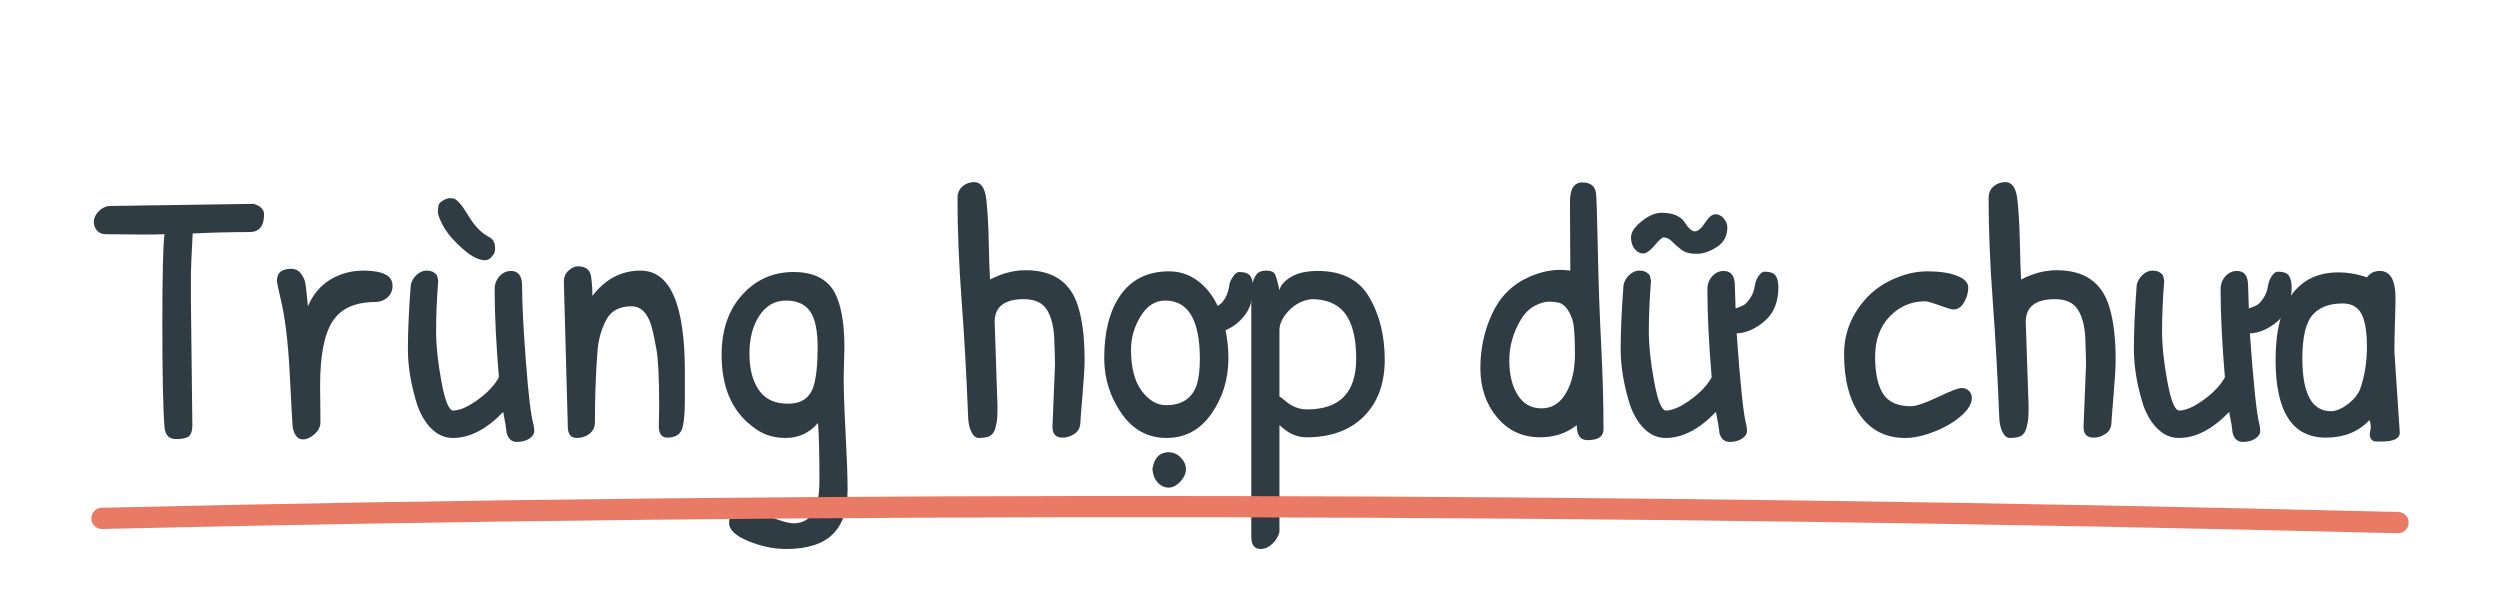
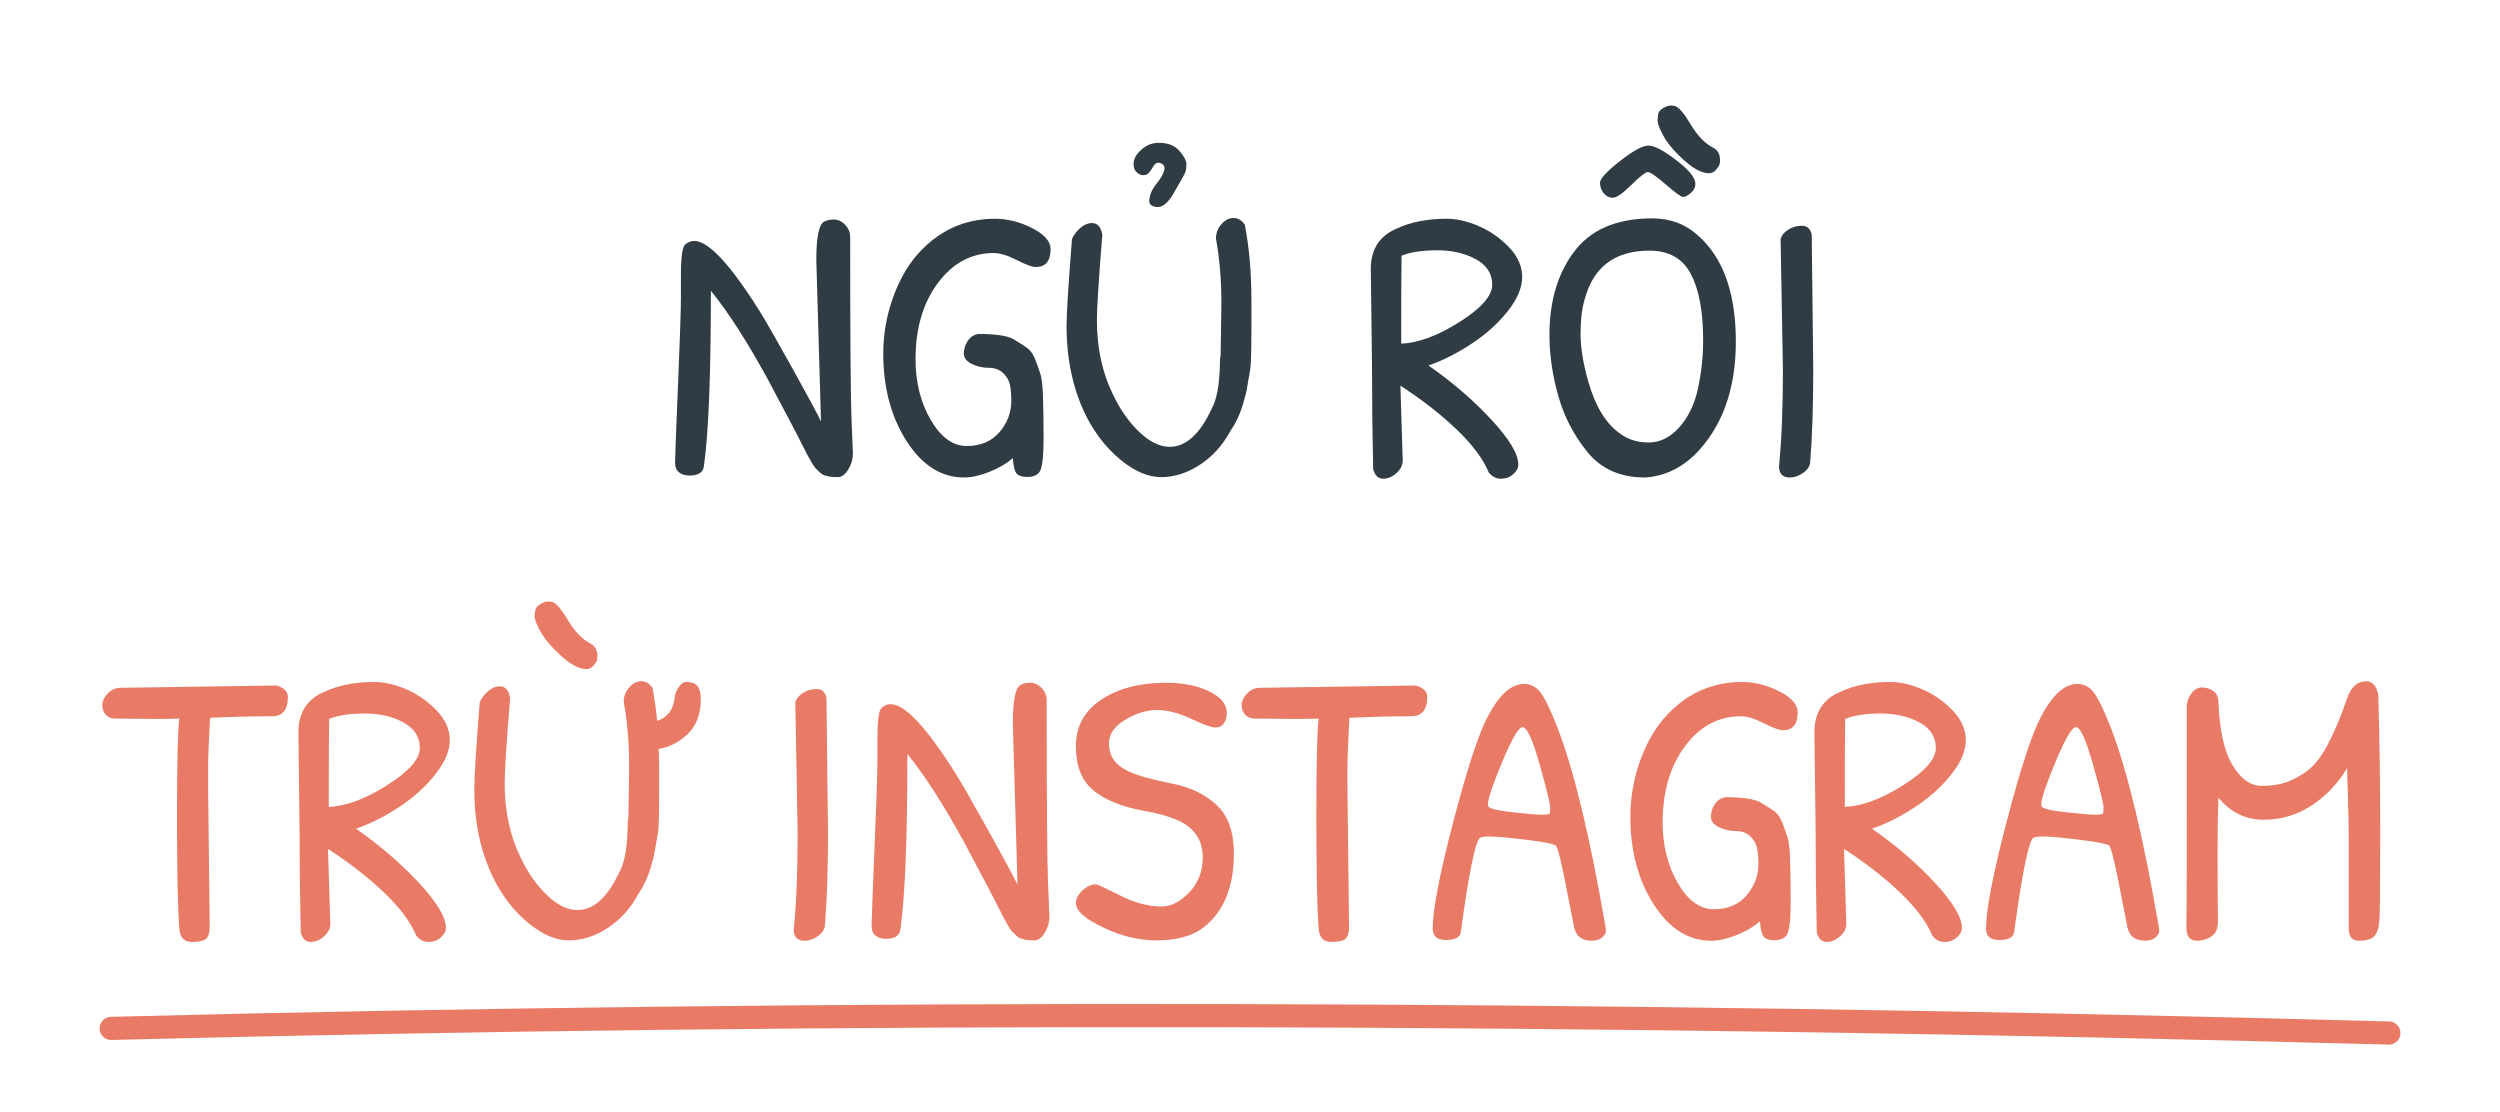
- <svg xmlns="http://www.w3.org/2000/svg" viewBox="0 0 588.4 140" role="img" aria-label="Trùng hợp dữ chưa">
-   <path d="M25.7 48.48 59.72 47.98Q62.15 48.74 62.15 50.42Q62.15 54.62 58.71 54.62Q52.41 54.62 45.35 54.95Q44.93 62.18 44.93 65.83Q44.93 69.48 44.93 70.49L45.27 99.98Q45.27 102.58 43.92 103.0Q42.92 103.34 41.4 103.34Q38.97 103.34 38.72 100.56Q38.21 94.1 38.21 76.41Q38.21 58.73 38.72 55.12Q36.95 55.2 33.51 55.2Q30.06 55.2 24.94 55.12Q23.6 55.12 22.84 54.28Q22.08 53.44 22.08 52.22Q22.08 51.0 23.13 49.83Q24.18 48.65 25.7 48.48Z" fill="#2F3C44" />
-   <path d="M75.34 90.74 75.42 99.39Q75.42 100.9 74.04 102.16Q72.65 103.42 71.31 103.42Q69.38 103.42 68.87 100.4Q68.79 99.72 68.2 88.09Q67.61 76.46 65.93 69.82Q65.18 66.63 65.18 66.04Q65.18 63.27 68.54 63.27Q69.96 63.27 70.8 64.36Q71.64 65.45 71.85 66.59Q72.06 67.72 72.23 69.65Q72.4 71.58 72.48 72.09Q74.25 67.89 77.78 65.79Q81.3 63.69 85.5 63.69Q92.39 63.69 92.39 67.22Q92.39 68.98 91.17 70.03Q89.96 71.08 88.36 71.08Q81.22 71.08 78.28 75.62Q75.34 80.15 75.34 90.74Z" fill="#2F3C44" />
-   <path d="M116.0 60.08Q115.24 61.25 114.11 61.25Q112.97 61.25 111.42 60.41Q109.86 59.57 107.55 57.3Q105.24 55.04 104.15 52.89Q103.06 50.75 103.06 49.95Q103.06 49.16 103.19 48.44Q103.31 47.73 104.28 47.18Q105.24 46.64 105.83 46.64Q106.42 46.64 106.76 46.72Q108.02 47.06 110.2 50.71Q112.38 54.36 114.99 55.71Q116.33 56.38 116.5 57.89Q116.67 59.4 116.0 60.08ZM103.14 66.04Q102.64 72.59 102.64 77.84Q102.64 83.09 103.9 89.85Q105.16 96.62 106.67 96.62Q108.94 96.62 112.43 94.1Q115.91 91.58 117.42 88.8Q116.42 76.71 116.42 68.06Q116.42 66.29 117.55 65.03Q118.68 63.77 120.28 63.77Q122.88 63.77 122.88 67.3Q122.88 73.26 123.77 85.02Q124.65 96.78 125.57 99.98Q125.74 100.65 125.74 101.53Q125.74 102.41 124.61 103.21Q123.47 104.01 121.67 104.01Q119.86 104.01 119.27 101.99Q119.1 100.31 118.43 96.95Q112.55 103.08 106.59 103.08Q103.82 103.08 101.63 100.98Q99.45 98.88 98.19 95.27Q96.0 88.3 96.0 82.17Q96.0 76.04 96.68 67.05Q97.01 65.62 98.1 64.65Q99.2 63.69 100.33 63.69Q101.46 63.69 102.09 64.11Q102.72 64.53 102.85 64.86Q102.98 65.2 103.14 66.04Z" fill="#2F3C44" />
-   <path d="M133.64 100.4 132.71 66.29Q132.71 64.7 133.8 63.69Q134.9 62.68 135.99 62.68Q138.68 62.68 139.1 64.95Q139.43 67.22 139.43 69.65Q143.97 63.69 150.77 63.69Q161.19 63.69 161.19 87.46Q161.19 89.64 161.19 94.05Q161.19 98.46 160.68 100.48Q160.1 103.0 157.07 103.0Q155.06 103.0 155.06 100.31L155.14 95.61Q155.14 85.86 154.51 82.29Q153.88 78.72 153.29 76.62Q151.86 72.09 148.67 72.09Q144.47 72.09 142.79 75.11Q140.94 78.39 140.61 82.84Q140.02 90.65 140.02 99.39Q140.02 101.07 138.76 102.08Q137.5 103.08 135.74 103.08Q133.64 103.08 133.64 100.4Z" fill="#2F3C44" />
-   <path d="M192.52 99.56Q189.5 103.08 184.88 103.08Q180.26 103.08 176.9 100.23Q169.84 94.77 169.84 83.51Q169.84 74.69 174.71 69.36Q179.58 64.02 186.72 64.02Q193.86 64.02 196.47 68.9Q198.74 73.18 198.74 81.83L198.57 88.72Q198.57 93.59 199.03 102.2Q199.49 110.81 199.49 115.18Q199.49 122.4 195.92 125.81Q192.35 129.21 185.04 129.21Q180.68 129.21 176.14 127.36Q171.6 125.51 171.6 123.08Q171.6 121.31 172.57 120.39Q173.54 119.46 174.8 119.46Q176.06 119.46 180.47 121.31Q184.88 123.16 186.81 123.16Q192.86 123.16 192.86 113.25Q192.86 103.34 192.52 99.56ZM191.43 91.07Q192.44 87.88 192.44 81.79Q192.44 75.7 190.63 73.22Q188.82 70.74 184.96 70.74Q181.1 70.74 178.74 74.27Q176.39 77.8 176.39 83.22Q176.39 88.64 178.62 91.83Q180.84 95.02 185.46 95.02Q190.08 95.02 191.43 91.07Z" fill="#2F3C44" />
-   <path d="M234.1 75.78 234.77 95.61Q234.77 99.3 234.44 99.89Q234.27 101.4 233.47 102.24Q232.67 103.08 230.4 103.08Q229.31 103.08 228.64 101.7Q227.97 100.31 227.88 98.55Q227.3 83.76 226.33 70.79Q225.36 57.81 225.36 46.64Q225.36 44.87 226.54 43.86Q227.72 42.86 229.31 42.86Q231.66 42.86 232.13 46.89Q232.59 50.92 232.71 56.97Q232.84 63.02 233.01 65.79Q237.21 63.6 241.41 63.6Q251.15 63.6 253.76 72.17Q255.27 77.04 255.27 84.69Q255.27 87.21 254.81 92.63Q254.34 98.04 254.26 99.64Q254.18 101.24 252.87 102.12Q251.57 103.0 250.06 103.0Q247.71 103.0 247.71 100.48L248.3 85.86Q248.3 84.02 248.13 79.73Q247.96 75.45 246.41 72.93Q244.85 70.41 240.99 70.41Q234.1 70.41 234.1 75.78Z" fill="#2F3C44" />
-   <path d="M294.92 67.72Q294.92 71.58 293.07 74.06Q291.22 76.54 288.45 77.72Q289.12 81.08 289.12 84.27Q289.12 91.66 285.13 97.37Q281.14 103.08 274.55 103.08Q267.95 103.08 263.92 97.25Q259.89 91.41 259.89 84.27Q259.89 75.11 263.58 69.65Q267.53 63.86 275.18 63.86Q278.79 63.86 281.77 66.0Q284.75 68.14 286.6 72.0Q288.87 70.66 289.37 66.88Q289.54 66.04 290.25 65.03Q290.97 64.02 291.64 64.02Q293.66 64.02 294.29 64.99Q294.92 65.96 294.92 67.72ZM274.42 95.36Q280.13 95.36 281.73 90.4Q282.4 88.05 282.4 84.52Q282.4 70.74 274.25 70.74Q270.72 70.74 268.46 74.44Q266.19 78.14 266.19 82.25Q266.19 88.64 268.71 92.0Q271.23 95.36 274.42 95.36ZM271.23 110.39Q271.56 108.46 272.4 107.54Q273.41 106.44 275.05 106.44Q276.69 106.44 277.91 107.7Q279.12 108.96 279.12 110.43Q279.12 111.9 277.82 113.33Q276.52 114.76 275.05 114.76Q273.58 114.76 272.49 113.58Q271.4 112.41 271.23 110.39Z" fill="#2F3C44" />
-   <path d="M307.52 102.92Q304.66 102.92 302.22 100.98Q302.22 100.98 301.13 100.06V125.26Q300.63 126.94 299.37 128.07Q298.11 129.21 296.68 129.21Q294.5 129.21 294.5 126.27V67.72Q295.0 65.54 295.71 64.61Q296.43 63.69 297.98 63.69Q299.54 63.69 300.0 64.4Q300.46 65.12 301.13 68.31Q301.47 66.63 303.82 65.2Q306.17 63.77 310.12 63.77Q318.69 63.77 322.3 69.99Q325.91 76.2 325.91 84.65Q325.91 93.09 321.0 98.0Q316.08 102.92 307.52 102.92ZM301.13 77.72V93.34Q301.64 93.59 302.31 94.18Q304.74 96.36 307.6 96.36Q319.19 96.36 319.19 84.44Q319.19 74.27 313.98 71.58Q311.8 70.41 308.61 70.41Q305.5 70.83 303.32 73.14Q301.13 75.45 301.13 77.72Z" fill="#2F3C44" />
-   <path d="M369.59 63.69 369.51 47.48Q369.51 42.94 372.41 42.94Q375.3 42.94 375.64 45.46Q375.81 46.55 376.06 58.65Q376.31 70.74 376.86 81.33Q377.4 91.91 377.4 101.07Q377.4 103.59 373.62 103.59Q371.1 103.59 371.1 100.06Q367.49 102.92 362.54 102.92Q356.24 102.92 352.33 98.21Q348.42 93.51 348.42 86.62Q348.42 79.73 351.24 73.73Q354.05 67.72 360.02 65.12Q363.71 63.52 367.16 63.52Q368.42 63.52 369.59 63.69ZM357.92 75.28Q355.23 79.82 355.23 84.81Q355.23 89.81 357.2 92.96Q359.18 96.11 362.83 96.11Q366.48 96.11 368.58 92.5Q370.68 88.89 370.68 83.26Q370.68 76.96 370.05 75.15Q369.42 73.35 368.58 72.38Q367.74 71.42 366.78 71.21Q365.81 71.0 364.47 71.0Q363.12 71.0 361.19 72.0Q359.26 73.01 357.92 75.28Z" fill="#2F3C44" />
-   <path d="M396.47 52.26Q397.82 54.45 398.91 54.45Q400.0 54.45 401.3 52.43Q402.6 50.42 403.74 50.42Q404.87 50.42 405.71 51.42Q406.55 52.43 406.55 53.52Q406.55 56.55 404.07 58.14Q401.6 59.74 399.29 59.74Q396.98 59.74 395.72 58.77Q394.46 57.81 393.53 56.84Q392.61 55.88 391.52 55.88Q391.01 55.88 389.42 57.77Q387.82 59.66 386.73 59.66Q385.64 59.66 384.75 58.61Q383.87 57.56 383.87 55.83Q383.87 54.11 386.35 52.1Q388.83 50.08 391.05 50.08Q393.28 50.08 394.62 50.75Q395.97 51.42 396.47 52.26ZM418.56 67.64Q418.56 72.76 415.37 75.53Q412.18 78.3 408.74 78.47Q410.0 96.36 411.0 99.98Q411.17 100.65 411.17 101.53Q411.17 102.41 410.04 103.21Q408.9 104.01 407.1 104.01Q405.29 104.01 404.7 101.99Q404.54 100.31 403.86 96.95Q397.98 103.08 392.02 103.08Q389.25 103.08 387.06 100.98Q384.88 98.88 383.62 95.27Q381.44 88.3 381.44 82.17Q381.44 76.04 382.11 67.05Q382.44 65.62 383.54 64.65Q384.63 63.69 385.76 63.69Q386.9 63.69 387.53 64.11Q388.16 64.53 388.28 64.86Q388.41 65.2 388.58 66.04Q388.07 72.59 388.07 77.84Q388.07 83.09 389.33 89.85Q390.59 96.62 392.1 96.62Q394.37 96.62 397.86 94.1Q401.34 91.58 402.86 88.8Q401.85 76.71 401.85 68.06Q401.85 66.29 402.98 65.03Q404.12 63.77 405.71 63.77Q408.32 63.77 408.32 67.3Q408.32 68.39 408.48 72.59Q409.74 72.17 410.42 71.79Q411.09 71.42 411.93 70.16Q412.77 68.9 412.98 67.43Q413.19 65.96 413.9 64.95Q414.62 63.94 415.29 63.94Q417.3 63.94 417.93 64.91Q418.56 65.87 418.56 67.64Z" fill="#2F3C44" />
-   <path d="M459.72 72.84Q459.14 72.84 456.49 71.88Q453.84 70.91 453.09 70.91Q448.22 70.91 444.77 74.48Q441.33 78.05 441.33 83.93Q441.33 89.81 443.22 92.71Q445.11 95.61 449.73 95.61Q451.58 95.61 456.07 93.47Q460.56 91.32 461.66 91.32Q462.75 91.32 463.42 92.0Q464.09 92.67 464.09 93.68Q464.09 95.69 461.53 97.92Q458.97 100.14 455.19 101.61Q451.41 103.08 448.38 103.08Q441.66 103.08 437.84 97.79Q434.02 92.5 434.02 83.34Q434.02 77.72 437.0 73.1Q439.98 68.48 444.6 66.17Q449.22 63.86 453.59 63.86Q457.96 63.86 460.61 64.91Q463.25 65.96 463.25 67.68Q463.25 69.4 462.29 71.12Q461.32 72.84 459.72 72.84Z" fill="#2F3C44" />
-   <path d="M476.78 75.78 477.45 95.61Q477.45 99.3 477.11 99.89Q476.94 101.4 476.15 102.24Q475.35 103.08 473.08 103.08Q471.99 103.08 471.32 101.7Q470.64 100.31 470.56 98.55Q469.97 83.76 469.01 70.79Q468.04 57.81 468.04 46.64Q468.04 44.87 469.22 43.86Q470.39 42.86 471.99 42.86Q474.34 42.86 474.8 46.89Q475.26 50.92 475.39 56.97Q475.52 63.02 475.68 65.79Q479.88 63.6 484.08 63.6Q493.83 63.6 496.43 72.17Q497.94 77.04 497.94 84.69Q497.94 87.21 497.48 92.63Q497.02 98.04 496.94 99.64Q496.85 101.24 495.55 102.12Q494.25 103.0 492.74 103.0Q490.38 103.0 490.38 100.48L490.97 85.86Q490.97 84.02 490.8 79.73Q490.64 75.45 489.08 72.93Q487.53 70.41 483.66 70.41Q476.78 70.41 476.78 75.78Z" fill="#2F3C44" />
-   <path d="M539.36 67.64Q539.36 72.76 536.16 75.53Q532.97 78.3 529.53 78.47Q530.79 96.36 531.8 99.98Q531.96 100.65 531.96 101.53Q531.96 102.41 530.83 103.21Q529.7 104.01 527.89 104.01Q526.08 104.01 525.5 101.99Q525.33 100.31 524.66 96.95Q518.78 103.08 512.81 103.08Q510.04 103.08 507.86 100.98Q505.67 98.88 504.41 95.27Q502.23 88.3 502.23 82.17Q502.23 76.04 502.9 67.05Q503.24 65.62 504.33 64.65Q505.42 63.69 506.55 63.69Q507.69 63.69 508.32 64.11Q508.95 64.53 509.07 64.86Q509.2 65.2 509.37 66.04Q508.86 72.59 508.86 77.84Q508.86 83.09 510.12 89.85Q511.38 96.62 512.9 96.62Q515.16 96.62 518.65 94.1Q522.14 91.58 523.65 88.8Q522.64 76.71 522.64 68.06Q522.64 66.29 523.77 65.03Q524.91 63.77 526.5 63.77Q529.11 63.77 529.11 67.3Q529.11 68.39 529.28 72.59Q530.54 72.17 531.21 71.79Q531.88 71.42 532.72 70.16Q533.56 68.9 533.77 67.43Q533.98 65.96 534.69 64.95Q535.41 63.94 536.08 63.94Q538.1 63.94 538.73 64.91Q539.36 65.87 539.36 67.64Z" fill="#2F3C44" />
-   <path d="M560.1 63.77Q563.8 63.77 563.8 70.07Q563.8 70.74 563.8 71.5L563.63 77.38Q563.55 80.15 563.55 82.84L564.81 101.82Q564.81 103.92 560.52 103.92Q560.27 103.92 559.31 103.92Q558.34 103.92 557.96 103.17Q557.58 102.41 557.88 101.32Q558.17 100.23 557.67 98.88Q553.8 103.0 547.42 103.0Q535.58 103.0 535.58 84.69Q535.58 74.52 539.4 69.32Q543.22 64.11 550.36 64.11Q553.72 64.11 557.08 65.28Q558.17 63.77 560.1 63.77ZM551.37 71.42Q546.58 71.42 544.23 74.19Q541.88 76.96 541.88 84.35Q541.88 96.78 548.6 96.78Q550.36 96.78 552.5 95.19Q554.64 93.59 555.48 91.58Q557.08 87.04 557.08 81.66Q557.08 76.29 555.78 73.85Q554.48 71.42 551.37 71.42Z" fill="#2F3C44" />
-   <path d="M24 122 Q282.43 116 564.4 123" fill="none" stroke="#E97A66" stroke-width="5" stroke-linecap="round" />
+ <svg xmlns="http://www.w3.org/2000/svg" viewBox="0 0 539.68 240" role="img" aria-label="NGỦ RỒI TRỪ INSTAGRAM">
+   <path d="M183.53 51.17Q183.53 84.02 183.83 90.86Q184.12 97.71 184.12 97.88Q184.12 99.72 183.11 101.36Q182.1 103.0 180.89 103.0Q179.67 103.0 179.04 102.87Q178.41 102.75 177.9 102.58Q177.4 102.41 176.9 101.91L176.06 101.07Q175.72 100.73 175.17 99.77Q174.63 98.8 174.29 98.21Q173.96 97.62 173.24 96.15Q172.53 94.68 170.13 90.15Q167.74 85.61 165.81 82.0Q159.17 69.82 153.46 62.76Q153.46 90.06 151.95 100.65Q151.7 102.66 148.84 102.66Q147.5 102.66 146.61 101.99Q145.73 101.32 145.73 99.81Q145.73 98.3 146.36 83.18Q146.99 68.06 146.99 64.32Q146.99 60.58 146.99 59.57Q146.99 53.52 147.92 52.77Q148.84 52.01 149.85 52.01Q154.47 52.01 163.96 67.13Q165.81 70.07 171.02 79.44Q176.22 88.8 177.23 90.99L176.22 56.13Q176.22 48.9 177.82 47.9Q178.66 47.39 180.0 47.39Q181.35 47.39 182.44 48.53Q183.53 49.66 183.53 51.17Z" fill="#2F3C44" />
+   <path d="M214.78 47.22Q218.81 47.22 222.8 49.24Q226.79 51.26 226.79 53.78Q226.79 57.64 223.6 57.64Q222.42 57.64 219.48 56.13Q216.54 54.62 214.53 54.62Q207.3 54.62 202.47 61.08Q197.64 67.55 197.64 77.55Q197.64 85.02 200.92 90.65Q204.2 96.28 208.69 96.28Q213.18 96.28 215.75 93.3Q218.31 90.32 218.31 86.54Q218.31 84.44 218.01 83.05Q217.72 81.66 216.54 80.53Q215.37 79.4 213.44 79.4Q211.5 79.4 209.78 78.56Q208.06 77.72 208.06 76.29Q208.06 74.86 208.9 73.6Q209.74 72.34 211.17 72.09Q216.88 72.09 218.85 73.26Q220.83 74.44 221.84 75.2Q222.84 75.95 223.52 77.72Q224.19 79.48 224.57 80.66Q224.94 81.83 225.11 84.44Q225.28 88.8 225.28 94.64Q225.28 100.48 224.44 101.82Q223.68 102.92 221.92 102.96Q220.16 103.0 219.48 102.24Q218.81 101.49 218.64 98.88Q216.63 100.65 213.56 101.87Q210.5 103.08 208.14 103.08Q200.75 103.08 195.71 95.23Q190.67 87.38 190.67 76.29Q190.67 70.41 192.6 64.74Q194.54 59.07 197.81 55.2Q204.7 47.22 214.78 47.22Z" fill="#2F3C44" />
+   <path d="M250.31 30.84Q253.08 30.84 254.6 32.57Q256.11 34.29 256.11 35.42Q256.11 36.56 255.86 37.23Q255.6 37.9 253.08 42.18Q251.49 44.7 249.89 44.7Q249.47 44.7 248.97 44.54Q247.88 44.12 248.13 42.94Q248.38 41.18 249.68 39.62Q250.98 38.07 251.32 36.77Q251.66 35.46 250.23 35.13Q249.56 35.13 249.26 35.51Q248.97 35.88 248.67 36.39Q248.38 36.89 247.96 37.35Q247.54 37.82 246.74 37.82Q245.94 37.82 245.19 36.98Q244.52 36.14 244.77 34.79Q245.02 33.45 246.57 32.15Q248.13 30.84 250.06 30.84Q250.14 30.84 250.31 30.84ZM268.71 48.48Q270.14 55.79 270.14 64.86V71.25Q270.14 78.47 269.88 79.77Q269.63 81.08 269.38 82.67Q269.13 84.27 268.92 85.11Q268.71 85.95 268.29 87.38Q267.36 90.48 265.68 92.92Q263.16 97.62 259.05 100.31Q254.93 103.0 250.69 103.0Q246.45 103.0 241.95 99.3Q237.46 95.61 234.6 90.06Q230.24 81.5 230.24 70.32Q230.24 66.38 231.41 51.59Q232.0 50.25 233.22 49.2Q234.44 48.15 235.7 48.15Q237.54 48.15 237.96 50.67Q236.79 65.2 236.79 69.06Q236.79 78.3 240.4 85.44Q242.67 90.15 245.99 93.3Q249.3 96.45 252.5 96.45Q257.79 96.45 261.57 88.22Q263.16 85.36 263.33 79.06Q263.33 77.38 263.5 76.71L263.67 65.62Q263.67 57.89 262.49 51.51Q262.49 49.74 263.67 48.4Q264.84 47.06 266.27 47.06Q267.7 47.06 268.71 48.48Z" fill="#2F3C44" />
+   <path d="M296.43 101.32Q296.18 90.23 296.18 79.23L295.92 58.06Q295.92 51.68 301.55 49.32Q306.09 47.22 312.3 47.22Q315.5 47.22 319.15 48.78Q322.8 50.33 325.7 53.31Q328.6 56.3 328.6 59.78Q328.6 63.27 325.41 67.26Q322.22 71.25 317.51 74.31Q312.81 77.38 308.36 78.89Q316.17 84.35 321.96 90.61Q327.76 96.87 327.76 100.31Q327.76 101.4 326.67 102.37Q325.58 103.34 324.02 103.34Q322.47 103.34 321.38 101.99Q319.53 97.54 314.36 92.63Q309.2 87.71 302.31 83.26L302.81 99.39Q302.81 100.9 301.47 102.12Q300.12 103.34 298.57 103.34Q297.02 103.34 296.43 101.32ZM302.56 55.2Q302.48 59.49 302.48 74.19Q308.1 73.94 315.12 69.48Q322.13 65.03 322.13 61.46Q322.13 57.89 318.6 55.96Q315.08 54.03 310.25 54.03Q305.42 54.03 302.56 55.2Z" fill="#2F3C44" />
+   <path d="M370.77 36.22Q370.01 37.4 368.88 37.4Q367.74 37.4 366.19 36.56Q364.64 35.72 362.33 33.45Q360.02 31.18 358.92 29.04Q357.83 26.9 357.83 26.1Q357.83 25.3 357.96 24.59Q358.08 23.87 359.05 23.33Q360.02 22.78 360.6 22.78Q361.19 22.78 361.53 22.86Q362.79 23.2 364.97 26.85Q367.16 30.51 369.76 31.85Q371.1 32.52 371.27 34.04Q371.44 35.55 370.77 36.22ZM365.98 39.66Q365.98 40.84 364.97 41.68Q363.96 42.52 363.33 42.52Q362.7 42.52 359.6 39.83Q356.49 37.14 355.73 37.14Q354.98 37.14 352.16 39.92Q349.35 42.69 348.17 42.69Q347.0 42.69 346.2 41.72Q345.4 40.76 345.4 39.45Q345.4 38.15 349.68 34.79Q353.97 31.43 355.86 31.43Q357.75 31.43 361.86 34.58Q365.98 37.73 365.98 39.66ZM356.66 47.14Q362.54 47.14 366.65 50.92Q374.72 58.14 374.72 73.73Q374.72 89.31 365.81 98.21Q361.19 102.66 355.14 103.08Q347.16 103.08 342.71 97.62Q338.26 92.16 336.37 85.4Q334.48 78.64 334.48 72.34Q334.48 61.59 339.6 54.62Q344.98 47.14 356.66 47.14ZM356.07 54.11Q344.81 54.11 342.04 64.78Q341.2 67.64 341.2 72.09Q341.2 76.54 342.88 82.42Q345.15 90.32 349.6 93.51Q352.2 95.52 355.9 95.52Q359.6 95.52 362.54 92.21Q365.48 88.89 366.57 83.76Q367.66 78.64 367.66 73.43Q367.66 64.19 365.01 59.15Q362.37 54.11 356.07 54.11Z" fill="#2F3C44" />
+   <path d="M391.1 50.67Q391.18 60.41 391.43 79.82Q391.43 91.66 390.76 99.89Q390.59 101.15 389.21 102.12Q387.82 103.08 386.39 103.08Q384.04 103.08 384.04 100.65Q384.88 92.25 384.88 79.82L384.38 51.59Q384.71 50.42 386.01 49.58Q387.32 48.74 389.0 48.74Q390.68 48.74 391.1 50.67Z" fill="#2F3C44" />
+   <path d="M25.7 148.48 59.72 147.98Q62.15 148.74 62.15 150.42Q62.15 154.62 58.71 154.62Q52.41 154.62 45.35 154.95Q44.93 162.18 44.93 165.83Q44.93 169.48 44.93 170.49L45.27 199.98Q45.27 202.58 43.92 203.0Q42.92 203.34 41.4 203.34Q38.97 203.34 38.72 200.56Q38.21 194.1 38.21 176.41Q38.21 158.73 38.72 155.12Q36.95 155.2 33.51 155.2Q30.06 155.2 24.94 155.12Q23.6 155.12 22.84 154.28Q22.08 153.44 22.08 152.22Q22.08 151.0 23.13 149.83Q24.18 148.65 25.7 148.48Z" fill="#E97A66" />
+   <path d="M64.92 201.32Q64.67 190.23 64.67 179.23L64.42 158.06Q64.42 151.68 70.05 149.32Q74.58 147.22 80.8 147.22Q83.99 147.22 87.65 148.78Q91.3 150.33 94.2 153.31Q97.1 156.3 97.1 159.78Q97.1 163.27 93.9 167.26Q90.71 171.25 86.01 174.31Q81.3 177.38 76.85 178.89Q84.66 184.35 90.46 190.61Q96.26 196.87 96.26 200.31Q96.26 201.4 95.16 202.37Q94.07 203.34 92.52 203.34Q90.96 203.34 89.87 201.99Q88.02 197.54 82.86 192.63Q77.69 187.71 70.8 183.26L71.31 199.39Q71.31 200.9 69.96 202.12Q68.62 203.34 67.07 203.34Q65.51 203.34 64.92 201.32ZM71.06 155.2Q70.97 159.49 70.97 174.19Q76.6 173.94 83.61 169.48Q90.63 165.03 90.63 161.46Q90.63 157.89 87.1 155.96Q83.57 154.03 78.74 154.03Q73.91 154.03 71.06 155.2Z" fill="#E97A66" />
+   <path d="M119.19 129.92Q120.45 130.26 122.63 133.91Q124.82 137.56 127.42 138.91Q128.76 139.58 128.93 141.09Q129.1 142.6 128.43 143.28Q127.67 144.45 126.54 144.45Q125.4 144.45 123.85 143.61Q122.3 142.77 119.99 140.5Q117.68 138.24 116.54 136.09Q115.41 133.95 115.41 133.15Q115.41 132.36 115.58 131.64Q115.74 130.93 116.71 130.38Q117.68 129.84 118.26 129.84Q118.85 129.84 119.19 129.92ZM140.86 148.48Q141.45 151.68 141.87 155.62Q143.38 155.12 144.39 153.94Q145.4 152.77 145.73 150.08Q145.9 149.24 146.61 148.23Q147.33 147.22 148.0 147.22Q150.02 147.22 150.65 148.19Q151.28 149.16 151.28 150.92Q151.28 155.79 148.42 158.48Q145.56 161.17 142.2 161.67L142.29 164.86V171.25Q142.29 178.47 142.04 179.77Q141.78 181.08 141.53 182.67Q141.28 184.27 141.07 185.11Q140.86 185.95 140.44 187.38Q139.52 190.48 137.84 192.92Q135.32 197.62 131.2 200.31Q127.08 203.0 122.84 203.0Q118.6 203.0 114.11 199.3Q109.61 195.61 106.76 190.06Q102.39 181.5 102.39 170.32Q102.39 166.38 103.56 151.59Q104.15 150.25 105.37 149.2Q106.59 148.15 107.85 148.15Q109.7 148.15 110.12 150.67Q108.94 165.2 108.94 169.06Q108.94 178.3 112.55 185.44Q114.82 190.15 118.14 193.3Q121.46 196.45 124.65 196.45Q129.94 196.45 133.72 188.22Q135.32 185.36 135.48 179.06Q135.48 177.38 135.65 176.71L135.82 165.62Q135.82 157.89 134.64 151.51Q134.64 149.74 135.82 148.4Q137.0 147.06 138.42 147.06Q139.85 147.06 140.86 148.48Z" fill="#E97A66" />
+   <path d="M178.41 150.67Q178.49 160.41 178.74 179.82Q178.74 191.66 178.07 199.89Q177.9 201.15 176.52 202.12Q175.13 203.08 173.7 203.08Q171.35 203.08 171.35 200.65Q172.19 192.25 172.19 179.82L171.69 151.59Q172.02 150.42 173.33 149.58Q174.63 148.74 176.31 148.74Q177.99 148.74 178.41 150.67Z" fill="#E97A66" />
+   <path d="M225.95 151.17Q225.95 184.02 226.25 190.86Q226.54 197.71 226.54 197.88Q226.54 199.72 225.53 201.36Q224.52 203.0 223.31 203.0Q222.09 203.0 221.46 202.87Q220.83 202.75 220.32 202.58Q219.82 202.41 219.32 201.91L218.48 201.07Q218.14 200.73 217.59 199.77Q217.05 198.8 216.71 198.21Q216.38 197.62 215.66 196.15Q214.95 194.68 212.55 190.15Q210.16 185.61 208.23 182.0Q201.59 169.82 195.88 162.76Q195.88 190.06 194.37 200.65Q194.12 202.66 191.26 202.66Q189.92 202.66 189.03 201.99Q188.15 201.32 188.15 199.81Q188.15 198.3 188.78 183.18Q189.41 168.06 189.41 164.32Q189.41 160.58 189.41 159.57Q189.41 153.52 190.34 152.77Q191.26 152.01 192.27 152.01Q196.89 152.01 206.38 167.13Q208.23 170.07 213.44 179.44Q218.64 188.8 219.65 190.99L218.64 156.13Q218.64 148.9 220.24 147.9Q221.08 147.39 222.42 147.39Q223.77 147.39 224.86 148.53Q225.95 149.66 225.95 151.17Z" fill="#E97A66" />
+   <path d="M251.74 147.39Q257.2 147.39 261.02 149.24Q264.84 151.09 264.84 153.94Q264.84 155.2 264.21 156.13Q263.58 157.05 262.37 157.05Q261.15 157.05 257.12 155.16Q253.08 153.27 249.77 153.27Q246.45 153.27 242.92 155.37Q239.39 157.47 239.39 160.5Q239.39 164.61 243.68 166.54Q246.87 167.97 252.83 169.11Q258.8 170.24 262.58 173.73Q266.36 177.21 266.36 184.27Q266.36 195.02 259.89 200.14Q256.28 203.0 249.68 203.0Q243.09 203.0 236.54 199.39Q232.25 197.12 232.25 194.85Q232.25 194.01 232.97 193.0Q233.68 192.0 234.94 191.32Q236.2 190.65 237.25 191.11Q238.3 191.58 240.65 192.75Q243.0 193.93 244.1 194.35Q247.62 195.69 250.73 195.69Q253.84 195.69 256.74 192.63Q259.64 189.56 259.64 185.11Q259.64 179.23 253.76 176.88Q250.9 175.7 247.29 175.11Q239.81 173.77 236.03 170.62Q232.25 167.47 232.25 161.08Q232.25 154.7 237.71 151.05Q243.17 147.39 251.74 147.39Z" fill="#E97A66" />
+   <path d="M271.65 148.48 305.67 147.98Q308.1 148.74 308.1 150.42Q308.1 154.62 304.66 154.62Q298.36 154.62 291.3 154.95Q290.88 162.18 290.88 165.83Q290.88 169.48 290.88 170.49L291.22 199.98Q291.22 202.58 289.88 203.0Q288.87 203.34 287.36 203.34Q284.92 203.34 284.67 200.56Q284.16 194.1 284.16 176.41Q284.16 158.73 284.67 155.12Q282.9 155.2 279.46 155.2Q276.02 155.2 270.89 155.12Q269.55 155.12 268.79 154.28Q268.04 153.44 268.04 152.22Q268.04 151.0 269.09 149.83Q270.14 148.65 271.65 148.48Z" fill="#E97A66" />
+   <path d="M329.02 147.64Q331.12 147.64 332.55 149.49Q333.98 151.34 336.24 157.14Q341.54 170.83 346.58 200.06Q346.66 200.4 346.66 201.03Q346.66 201.66 345.86 202.37Q345.06 203.08 343.59 203.08Q342.12 203.08 341.12 202.37Q340.11 201.66 339.77 200.02Q339.44 198.38 338.51 193.59Q336.5 182.92 335.82 182.5Q334.82 181.92 329.15 181.24Q323.48 180.57 321.63 180.57Q319.78 180.57 319.44 180.91Q317.93 182.25 315.33 201.32Q314.99 202.92 312.14 202.92Q309.28 202.92 309.28 200.48Q309.28 194.43 313.73 177.38Q318.18 160.33 321.12 154.78Q324.82 147.64 329.02 147.64ZM328.68 156.97Q327.42 156.97 324.32 164.4Q321.21 171.84 321.21 173.6Q321.21 174.02 321.38 174.19Q322.05 174.86 326.67 175.36Q331.29 175.87 332.8 175.87Q334.31 175.87 334.48 175.66Q334.65 175.45 334.65 174.31Q334.65 173.18 332.38 165.07Q330.11 156.97 328.68 156.97Z" fill="#E97A66" />
+   <path d="M376.06 147.22Q380.09 147.22 384.08 149.24Q388.07 151.26 388.07 153.78Q388.07 157.64 384.88 157.64Q383.7 157.64 380.76 156.13Q377.82 154.62 375.81 154.62Q368.58 154.62 363.75 161.08Q358.92 167.55 358.92 177.55Q358.92 185.02 362.2 190.65Q365.48 196.28 369.97 196.28Q374.46 196.28 377.03 193.3Q379.59 190.32 379.59 186.54Q379.59 184.44 379.29 183.05Q379.0 181.66 377.82 180.53Q376.65 179.4 374.72 179.4Q372.78 179.4 371.06 178.56Q369.34 177.72 369.34 176.29Q369.34 174.86 370.18 173.6Q371.02 172.34 372.45 172.09Q378.16 172.09 380.13 173.26Q382.11 174.44 383.12 175.2Q384.12 175.95 384.8 177.72Q385.47 179.48 385.85 180.66Q386.22 181.83 386.39 184.44Q386.56 188.8 386.56 194.64Q386.56 200.48 385.72 201.82Q384.96 202.92 383.2 202.96Q381.44 203.0 380.76 202.24Q380.09 201.49 379.92 198.88Q377.91 200.65 374.84 201.87Q371.78 203.08 369.42 203.08Q362.03 203.08 356.99 195.23Q351.95 187.38 351.95 176.29Q351.95 170.41 353.88 164.74Q355.82 159.07 359.09 155.2Q365.98 147.22 376.06 147.22Z" fill="#E97A66" />
+   <path d="M392.19 201.32Q391.94 190.23 391.94 179.23L391.68 158.06Q391.68 151.68 397.31 149.32Q401.85 147.22 408.06 147.22Q411.26 147.22 414.91 148.78Q418.56 150.33 421.46 153.31Q424.36 156.3 424.36 159.78Q424.36 163.27 421.17 167.26Q417.98 171.25 413.27 174.31Q408.57 177.38 404.12 178.89Q411.93 184.35 417.72 190.61Q423.52 196.87 423.52 200.31Q423.52 201.4 422.43 202.37Q421.34 203.34 419.78 203.34Q418.23 203.34 417.14 201.99Q415.29 197.54 410.12 192.63Q404.96 187.71 398.07 183.26L398.57 199.39Q398.57 200.9 397.23 202.12Q395.88 203.34 394.33 203.34Q392.78 203.34 392.19 201.32ZM398.32 155.2Q398.24 159.49 398.24 174.19Q403.86 173.94 410.88 169.48Q417.89 165.03 417.89 161.46Q417.89 157.89 414.36 155.96Q410.84 154.03 406.01 154.03Q401.18 154.03 398.32 155.2Z" fill="#E97A66" />
+   <path d="M448.47 147.64Q450.57 147.64 452.0 149.49Q453.42 151.34 455.69 157.14Q460.98 170.83 466.02 200.06Q466.11 200.4 466.11 201.03Q466.11 201.66 465.31 202.37Q464.51 203.08 463.04 203.08Q461.57 203.08 460.56 202.37Q459.56 201.66 459.22 200.02Q458.88 198.38 457.96 193.59Q455.94 182.92 455.27 182.5Q454.26 181.92 448.59 181.24Q442.92 180.57 441.08 180.57Q439.23 180.57 438.89 180.91Q437.38 182.25 434.78 201.32Q434.44 202.92 431.58 202.92Q428.73 202.92 428.73 200.48Q428.73 194.43 433.18 177.38Q437.63 160.33 440.57 154.78Q444.27 147.64 448.47 147.64ZM448.13 156.97Q446.87 156.97 443.76 164.4Q440.66 171.84 440.66 173.6Q440.66 174.02 440.82 174.19Q441.5 174.86 446.12 175.36Q450.74 175.87 452.25 175.87Q453.76 175.87 453.93 175.66Q454.1 175.45 454.1 174.31Q454.1 173.18 451.83 165.07Q449.56 156.97 448.13 156.97Z" fill="#E97A66" />
+   <path d="M510.8 147.06Q512.81 147.06 513.4 150.0Q513.82 163.69 513.82 179.86Q513.82 196.03 513.65 198.55Q513.48 201.07 512.56 202.08Q511.64 203.08 509.2 203.08Q507.02 203.08 507.02 200.4V181.41Q507.02 176.79 506.85 171.92Q506.68 167.05 506.68 165.79Q503.82 170.66 499.12 173.81Q494.42 176.96 488.62 176.96Q482.82 176.96 478.88 172.17Q478.71 177.3 478.71 184.31Q478.71 191.32 478.79 199.05Q478.79 201.15 477.41 202.12Q476.02 203.08 474.26 203.08Q471.99 203.08 471.99 200.31Q472.07 192.75 472.07 176.37V152.52Q472.07 151.09 473.04 149.74Q474.0 148.4 475.31 148.4Q476.61 148.4 477.7 149.11Q478.79 149.83 478.88 151.26Q479.21 160.58 481.9 165.12Q484.59 169.65 488.28 169.65Q491.98 169.65 494.63 168.43Q497.27 167.22 498.99 165.62Q500.72 164.02 502.31 161.08Q504.58 156.88 506.68 150.75Q507.94 147.06 510.8 147.06Z" fill="#E97A66" />
+   <path d="M24 222 Q259.05 216 515.68 223" fill="none" stroke="#E97A66" stroke-width="5" stroke-linecap="round" />
</svg>
